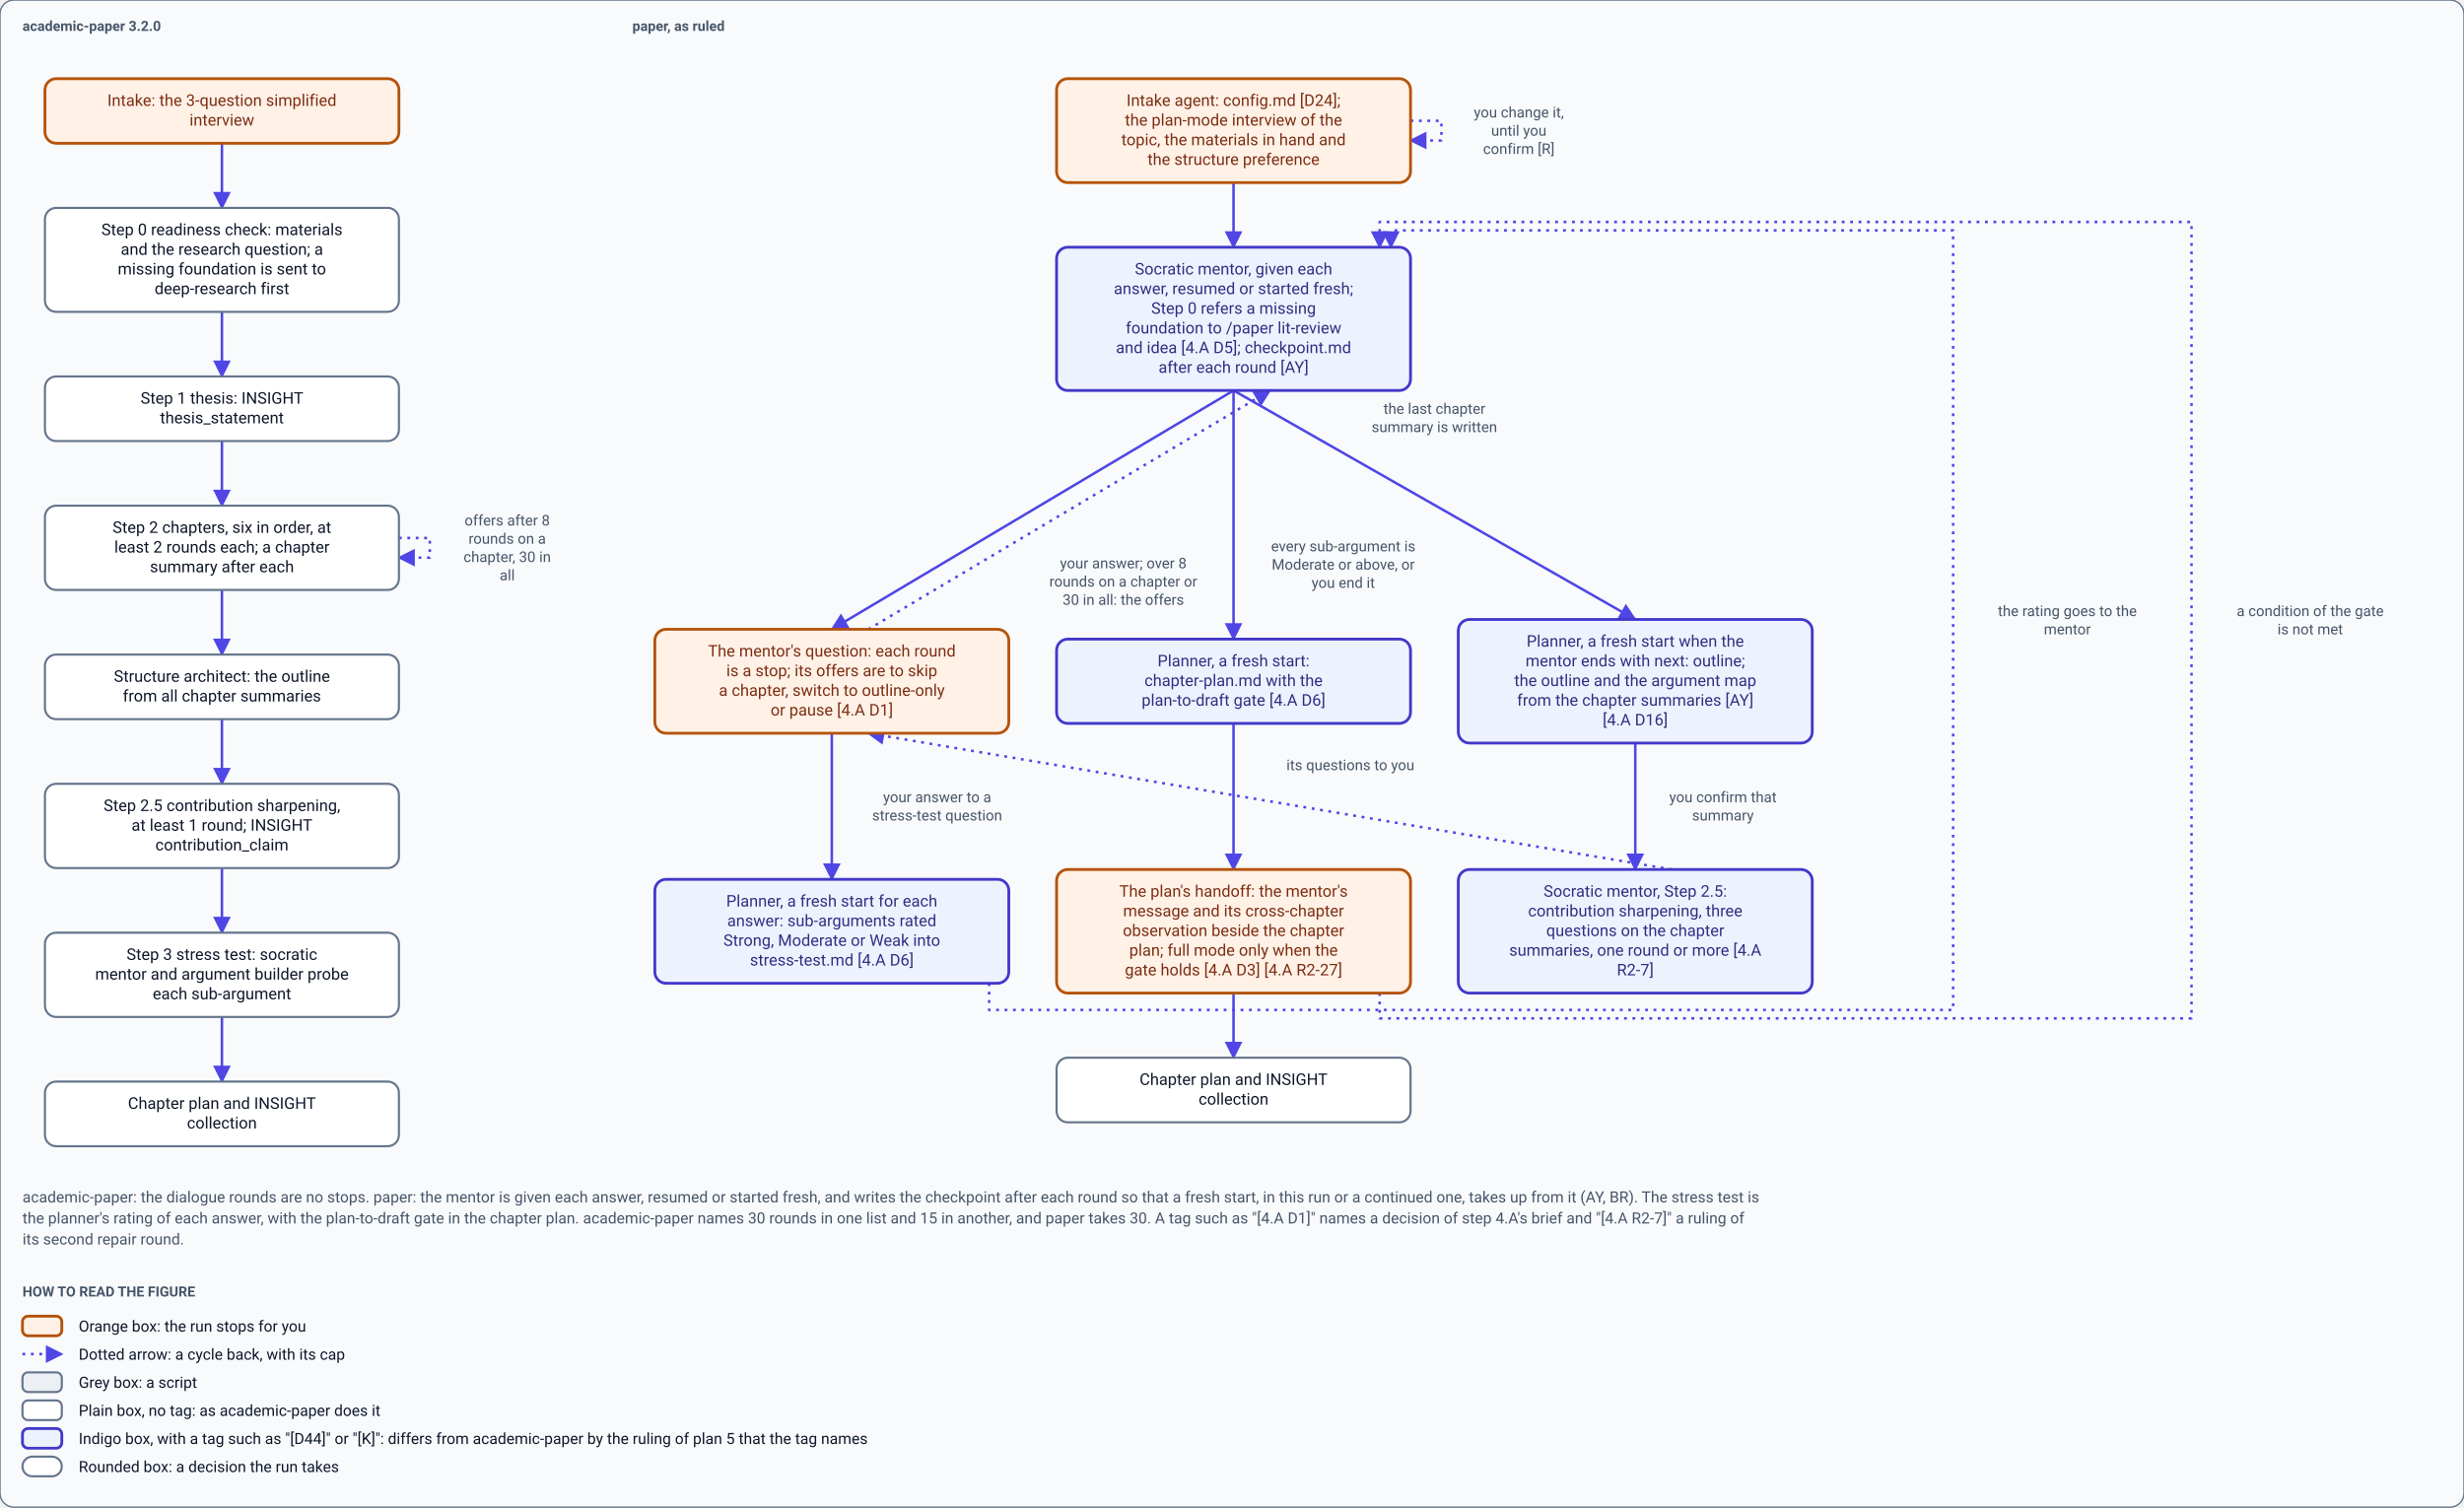
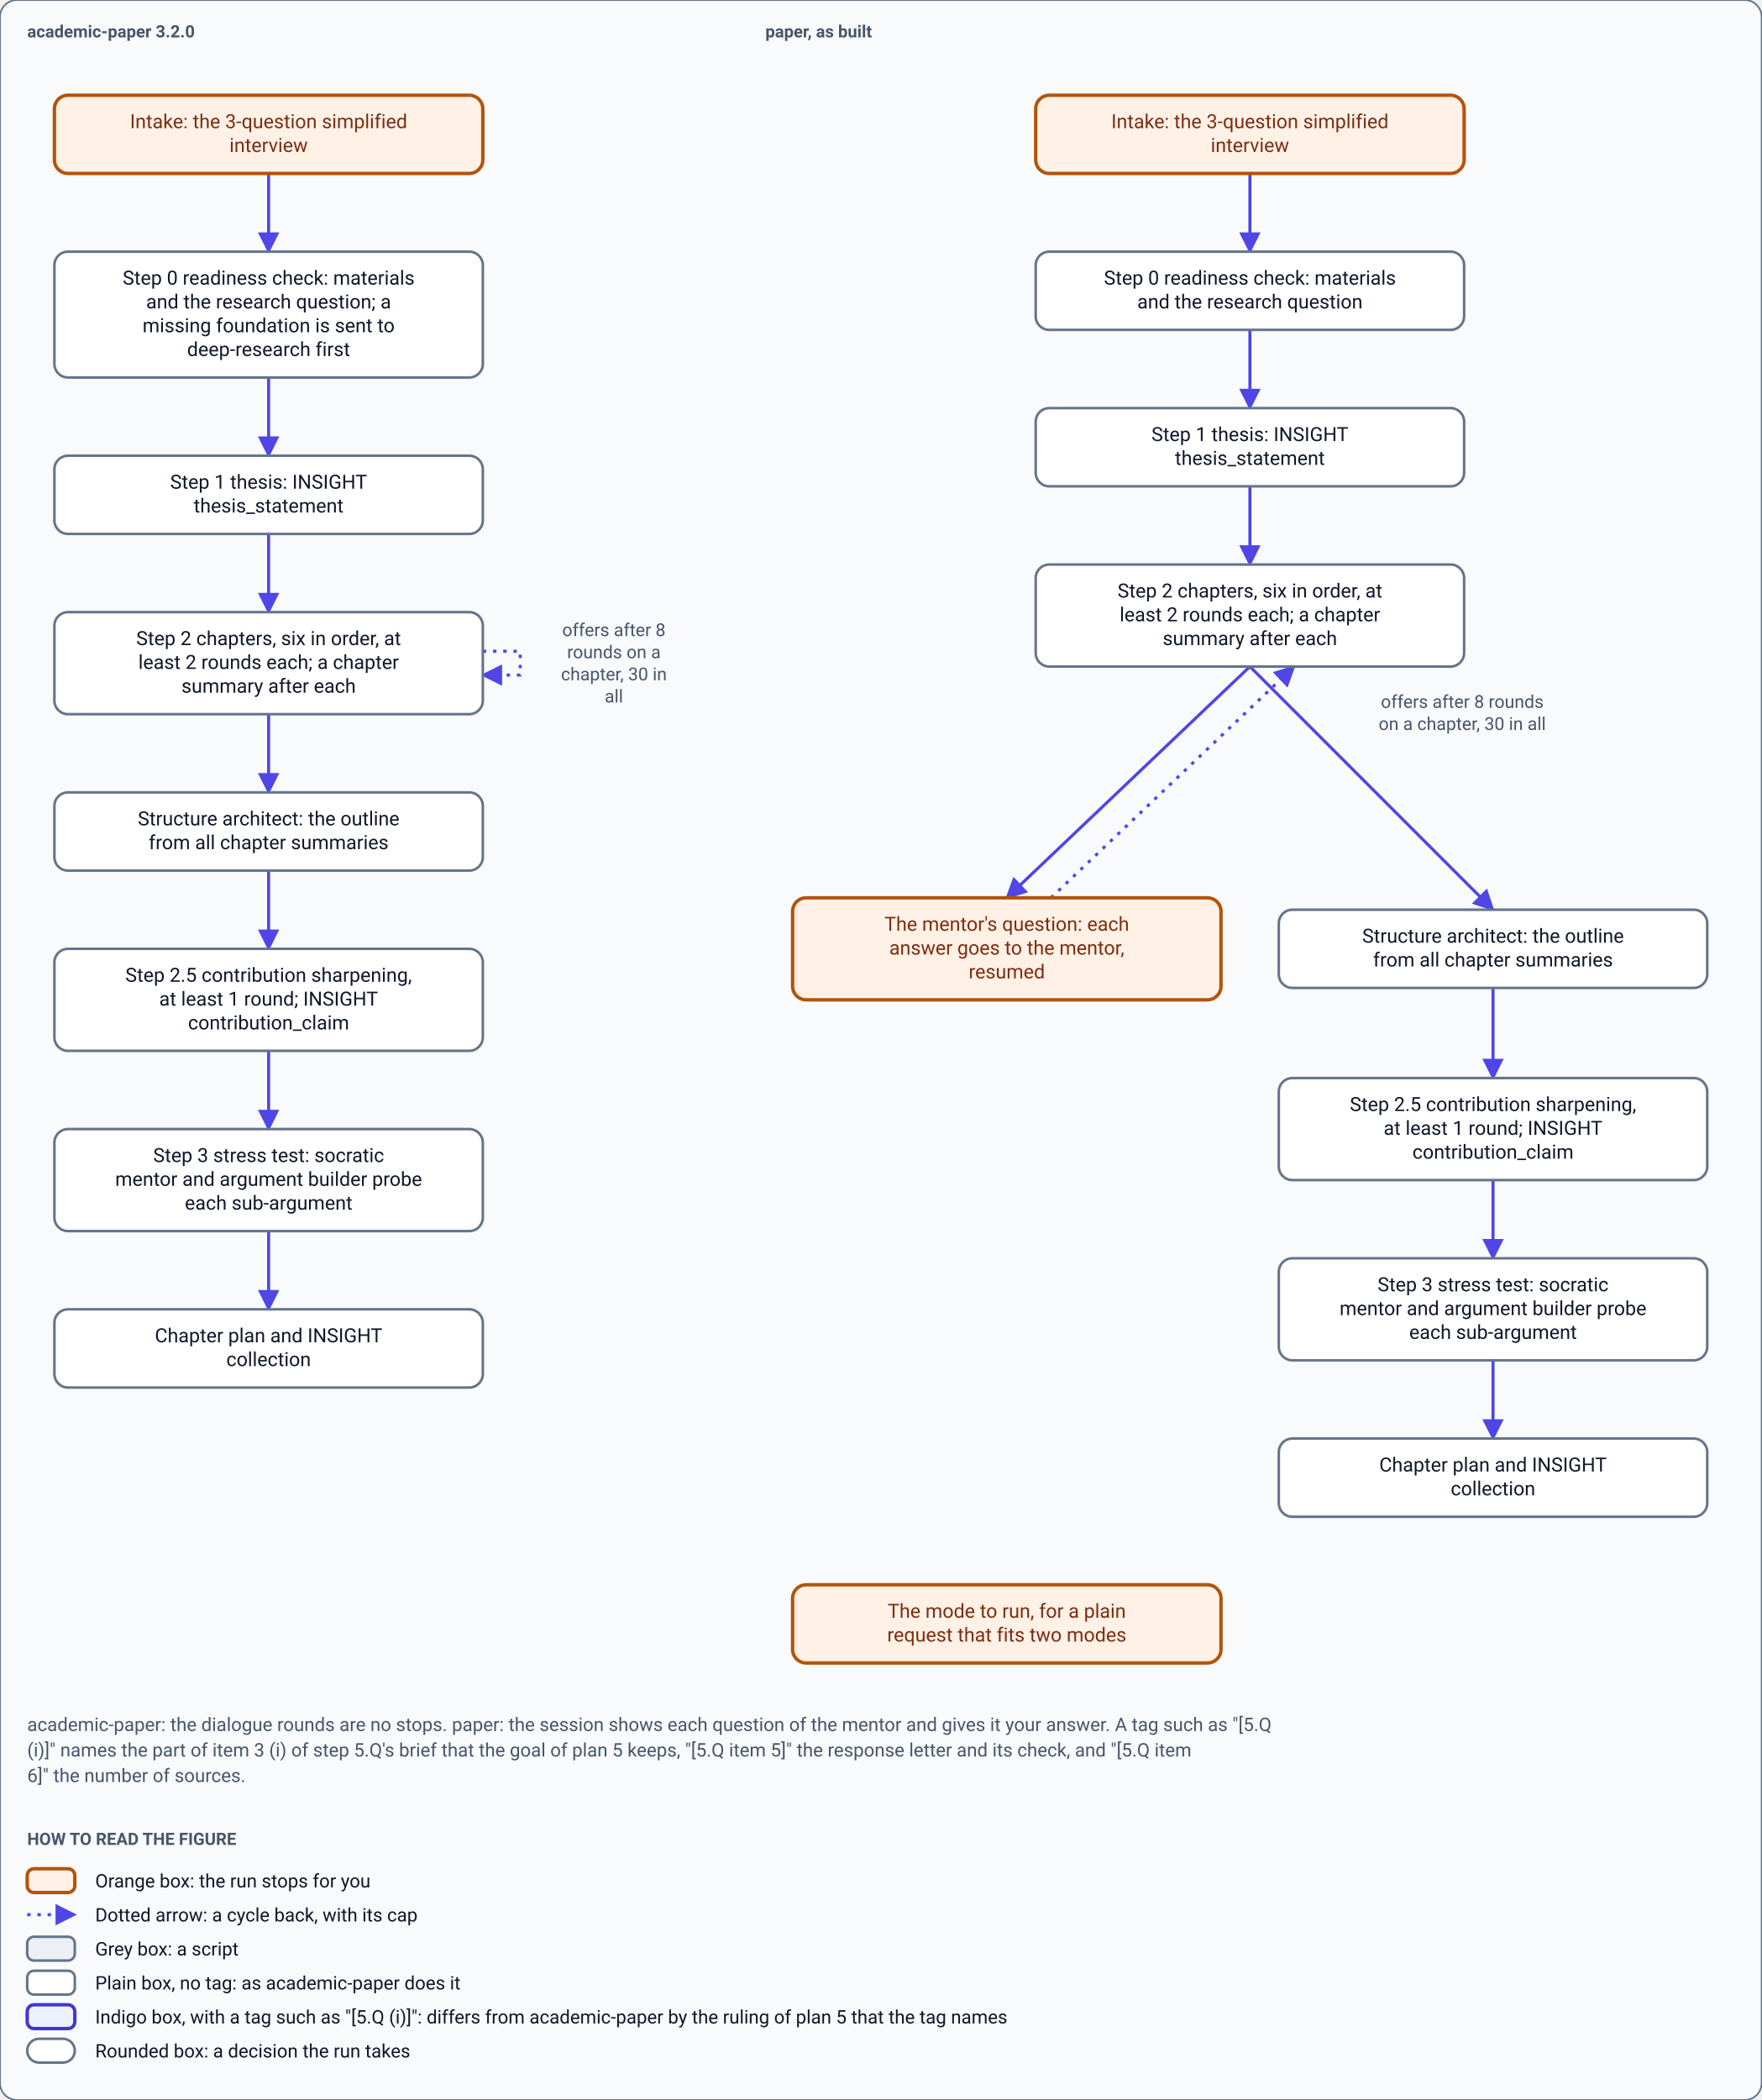
- <svg xmlns="http://www.w3.org/2000/svg" viewBox="0 0 1754.2 1073" width="1754.2" height="1073" role="img" aria-label="The plan mode, detailed view. Boxes: academic-paper 3.2.0: Intake: the 3-question simplified interview (stop); Step 0 readiness check: materials and the research question; a missing foundation is sent to deep-research first (agent); Step 1 thesis: INSIGHT thesis_statement (agent); Step 2 chapters, six in order, at least 2 rounds each; a chapter summary after each (agent); Structure architect: the outline from all chapter summaries (agent); Step 2.5 contribution sharpening, at least 1 round; INSIGHT contribution_claim (agent); Step 3 stress test: socratic mentor and argument builder probe each sub-argument (agent); Chapter plan and INSIGHT collection (agent) | paper, as ruled: Intake agent: config.md [D24]; the plan-mode interview of the topic, the materials in hand and the structure preference (stop); Socratic mentor, given each answer, resumed or started fresh; Step 0 refers a missing foundation to /paper lit-review and idea [4.A D5]; checkpoint.md after each round [AY] (ruled); The mentor's question: each round is a stop; its offers are to skip a chapter, switch to outline-only or pause [4.A D1] (stop); Planner, a fresh start when the mentor ends with next: outline; the outline and the argument map from the chapter summaries [AY] [4.A D16] (ruled); Socratic mentor, Step 2.5: contribution sharpening, three questions on the chapter summaries, one round or more [4.A R2-7] (ruled); Planner, a fresh start for each answer: sub-arguments rated Strong, Moderate or Weak into stress-test.md [4.A D6] (ruled); Planner, a fresh start: chapter-plan.md with the plan-to-draft gate [4.A D6] (ruled); The plan's handoff: the mentor's message and its cross-chapter observation beside the chapter plan; full mode only when the gate holds [4.A D3] [4.A R2-27] (stop); Chapter plan and INSIGHT collection (agent).">
+ <svg xmlns="http://www.w3.org/2000/svg" viewBox="0 0 1036.2 1235" width="1036.2" height="1235" role="img" aria-label="The plan mode, detailed view. Boxes: academic-paper 3.2.0: Intake: the 3-question simplified interview (stop); Step 0 readiness check: materials and the research question; a missing foundation is sent to deep-research first (agent); Step 1 thesis: INSIGHT thesis_statement (agent); Step 2 chapters, six in order, at least 2 rounds each; a chapter summary after each (agent); Structure architect: the outline from all chapter summaries (agent); Step 2.5 contribution sharpening, at least 1 round; INSIGHT contribution_claim (agent); Step 3 stress test: socratic mentor and argument builder probe each sub-argument (agent); Chapter plan and INSIGHT collection (agent) | paper, as built: Intake: the 3-question simplified interview (stop); Step 0 readiness check: materials and the research question (agent); Step 1 thesis: INSIGHT thesis_statement (agent); Step 2 chapters, six in order, at least 2 rounds each; a chapter summary after each (agent); The mentor's question: each answer goes to the mentor, resumed (stop); Structure architect: the outline from all chapter summaries (agent); Step 2.5 contribution sharpening, at least 1 round; INSIGHT contribution_claim (agent); Step 3 stress test: socratic mentor and argument builder probe each sub-argument (agent); Chapter plan and INSIGHT collection (agent); The mode to run, for a plain request that fits two modes (stop).">
  <defs>
    <marker id="arrow" viewBox="0 0 10 10" refX="9" refY="5" markerWidth="7" markerHeight="7" orient="auto">
      <path d="M0,0 L10,5 L0,10 z" fill="#4f46e5" />
    </marker>
  </defs>
-   <rect x="0" y="0" width="1754.2" height="1073" rx="10" fill="#f8fafc" stroke="#64748b" />
+   <rect x="0" y="0" width="1036.2" height="1235" rx="10" fill="#f8fafc" stroke="#64748b" />
  <text x="16" y="22" font-family="ui-sans-serif, -apple-system, 'Segoe UI', Roboto, Helvetica, Arial, sans-serif" font-size="10" fill="#475569" font-weight="700" text-anchor="start">academic-paper 3.2.0</text>
  <path d="M158,102 L158,148" fill="none" stroke="#4f46e5" stroke-width="1.8" marker-end="url(#arrow)" stroke-linejoin="round" />
  <path d="M158,222 L158,268" fill="none" stroke="#4f46e5" stroke-width="1.8" marker-end="url(#arrow)" stroke-linejoin="round" />
  <path d="M158,314 L158,360" fill="none" stroke="#4f46e5" stroke-width="1.8" marker-end="url(#arrow)" stroke-linejoin="round" />
  <path d="M158,420 L158,466" fill="none" stroke="#4f46e5" stroke-width="1.8" marker-end="url(#arrow)" stroke-linejoin="round" />
  <path d="M158,512 L158,558" fill="none" stroke="#4f46e5" stroke-width="1.8" marker-end="url(#arrow)" stroke-linejoin="round" />
  <path d="M158,618 L158,664" fill="none" stroke="#4f46e5" stroke-width="1.8" marker-end="url(#arrow)" stroke-linejoin="round" />
  <path d="M158,724 L158,770" fill="none" stroke="#4f46e5" stroke-width="1.8" marker-end="url(#arrow)" stroke-linejoin="round" />
  <path d="M284,383 L306,383 L306,397 L284,397" fill="none" stroke="#4f46e5" stroke-width="1.8" stroke-dasharray="2 4" marker-end="url(#arrow)" stroke-linejoin="round" />
  <rect x="32" y="56" width="252" height="46" rx="8" fill="#fff1e6" stroke="#b45309" stroke-width="2" />
  <text x="158" y="75.4" font-family="ui-sans-serif, -apple-system, 'Segoe UI', Roboto, Helvetica, Arial, sans-serif" font-size="11.5" fill="#7c2d12" font-weight="400" text-anchor="middle">Intake: the 3-question simplified</text>
  <text x="158" y="89.4" font-family="ui-sans-serif, -apple-system, 'Segoe UI', Roboto, Helvetica, Arial, sans-serif" font-size="11.5" fill="#7c2d12" font-weight="400" text-anchor="middle">interview</text>
  <rect x="32" y="148" width="252" height="74" rx="8" fill="#ffffff" stroke="#64748b" stroke-width="1.5" />
  <text x="158" y="167.4" font-family="ui-sans-serif, -apple-system, 'Segoe UI', Roboto, Helvetica, Arial, sans-serif" font-size="11.5" fill="#0f172a" font-weight="400" text-anchor="middle">Step 0 readiness check: materials</text>
  <text x="158" y="181.4" font-family="ui-sans-serif, -apple-system, 'Segoe UI', Roboto, Helvetica, Arial, sans-serif" font-size="11.5" fill="#0f172a" font-weight="400" text-anchor="middle">and the research question; a</text>
  <text x="158" y="195.4" font-family="ui-sans-serif, -apple-system, 'Segoe UI', Roboto, Helvetica, Arial, sans-serif" font-size="11.5" fill="#0f172a" font-weight="400" text-anchor="middle">missing foundation is sent to</text>
  <text x="158" y="209.4" font-family="ui-sans-serif, -apple-system, 'Segoe UI', Roboto, Helvetica, Arial, sans-serif" font-size="11.5" fill="#0f172a" font-weight="400" text-anchor="middle">deep-research first</text>
  <rect x="32" y="268" width="252" height="46" rx="8" fill="#ffffff" stroke="#64748b" stroke-width="1.5" />
  <text x="158" y="287.4" font-family="ui-sans-serif, -apple-system, 'Segoe UI', Roboto, Helvetica, Arial, sans-serif" font-size="11.5" fill="#0f172a" font-weight="400" text-anchor="middle">Step 1 thesis: INSIGHT</text>
  <text x="158" y="301.4" font-family="ui-sans-serif, -apple-system, 'Segoe UI', Roboto, Helvetica, Arial, sans-serif" font-size="11.5" fill="#0f172a" font-weight="400" text-anchor="middle">thesis_statement</text>
  <rect x="32" y="360" width="252" height="60" rx="8" fill="#ffffff" stroke="#64748b" stroke-width="1.5" />
  <text x="158" y="379.4" font-family="ui-sans-serif, -apple-system, 'Segoe UI', Roboto, Helvetica, Arial, sans-serif" font-size="11.5" fill="#0f172a" font-weight="400" text-anchor="middle">Step 2 chapters, six in order, at</text>
  <text x="158" y="393.4" font-family="ui-sans-serif, -apple-system, 'Segoe UI', Roboto, Helvetica, Arial, sans-serif" font-size="11.5" fill="#0f172a" font-weight="400" text-anchor="middle">least 2 rounds each; a chapter</text>
  <text x="158" y="407.4" font-family="ui-sans-serif, -apple-system, 'Segoe UI', Roboto, Helvetica, Arial, sans-serif" font-size="11.5" fill="#0f172a" font-weight="400" text-anchor="middle">summary after each</text>
  <rect x="32" y="466" width="252" height="46" rx="8" fill="#ffffff" stroke="#64748b" stroke-width="1.5" />
  <text x="158" y="485.4" font-family="ui-sans-serif, -apple-system, 'Segoe UI', Roboto, Helvetica, Arial, sans-serif" font-size="11.5" fill="#0f172a" font-weight="400" text-anchor="middle">Structure architect: the outline</text>
  <text x="158" y="499.4" font-family="ui-sans-serif, -apple-system, 'Segoe UI', Roboto, Helvetica, Arial, sans-serif" font-size="11.5" fill="#0f172a" font-weight="400" text-anchor="middle">from all chapter summaries</text>
  <rect x="32" y="558" width="252" height="60" rx="8" fill="#ffffff" stroke="#64748b" stroke-width="1.5" />
  <text x="158" y="577.4" font-family="ui-sans-serif, -apple-system, 'Segoe UI', Roboto, Helvetica, Arial, sans-serif" font-size="11.5" fill="#0f172a" font-weight="400" text-anchor="middle">Step 2.5 contribution sharpening,</text>
  <text x="158" y="591.4" font-family="ui-sans-serif, -apple-system, 'Segoe UI', Roboto, Helvetica, Arial, sans-serif" font-size="11.5" fill="#0f172a" font-weight="400" text-anchor="middle">at least 1 round; INSIGHT</text>
  <text x="158" y="605.4" font-family="ui-sans-serif, -apple-system, 'Segoe UI', Roboto, Helvetica, Arial, sans-serif" font-size="11.5" fill="#0f172a" font-weight="400" text-anchor="middle">contribution_claim</text>
  <rect x="32" y="664" width="252" height="60" rx="8" fill="#ffffff" stroke="#64748b" stroke-width="1.5" />
  <text x="158" y="683.4" font-family="ui-sans-serif, -apple-system, 'Segoe UI', Roboto, Helvetica, Arial, sans-serif" font-size="11.5" fill="#0f172a" font-weight="400" text-anchor="middle">Step 3 stress test: socratic</text>
  <text x="158" y="697.4" font-family="ui-sans-serif, -apple-system, 'Segoe UI', Roboto, Helvetica, Arial, sans-serif" font-size="11.5" fill="#0f172a" font-weight="400" text-anchor="middle">mentor and argument builder probe</text>
  <text x="158" y="711.4" font-family="ui-sans-serif, -apple-system, 'Segoe UI', Roboto, Helvetica, Arial, sans-serif" font-size="11.5" fill="#0f172a" font-weight="400" text-anchor="middle">each sub-argument</text>
  <rect x="32" y="770" width="252" height="46" rx="8" fill="#ffffff" stroke="#64748b" stroke-width="1.5" />
  <text x="158" y="789.4" font-family="ui-sans-serif, -apple-system, 'Segoe UI', Roboto, Helvetica, Arial, sans-serif" font-size="11.5" fill="#0f172a" font-weight="400" text-anchor="middle">Chapter plan and INSIGHT</text>
  <text x="158" y="803.4" font-family="ui-sans-serif, -apple-system, 'Segoe UI', Roboto, Helvetica, Arial, sans-serif" font-size="11.5" fill="#0f172a" font-weight="400" text-anchor="middle">collection</text>
  <text x="361.1" y="374.1" font-family="ui-sans-serif, -apple-system, 'Segoe UI', Roboto, Helvetica, Arial, sans-serif" font-size="10.5" fill="#475569" font-weight="400" text-anchor="middle" stroke="#f8fafc" stroke-width="4" stroke-linejoin="round" paint-order="stroke">offers after 8</text>
  <text x="361.1" y="387.1" font-family="ui-sans-serif, -apple-system, 'Segoe UI', Roboto, Helvetica, Arial, sans-serif" font-size="10.5" fill="#475569" font-weight="400" text-anchor="middle" stroke="#f8fafc" stroke-width="4" stroke-linejoin="round" paint-order="stroke">rounds on a</text>
  <text x="361.1" y="400.1" font-family="ui-sans-serif, -apple-system, 'Segoe UI', Roboto, Helvetica, Arial, sans-serif" font-size="10.5" fill="#475569" font-weight="400" text-anchor="middle" stroke="#f8fafc" stroke-width="4" stroke-linejoin="round" paint-order="stroke">chapter, 30 in</text>
  <text x="361.1" y="413.1" font-family="ui-sans-serif, -apple-system, 'Segoe UI', Roboto, Helvetica, Arial, sans-serif" font-size="10.5" fill="#475569" font-weight="400" text-anchor="middle" stroke="#f8fafc" stroke-width="4" stroke-linejoin="round" paint-order="stroke">all</text>
-   <text x="450.2" y="22" font-family="ui-sans-serif, -apple-system, 'Segoe UI', Roboto, Helvetica, Arial, sans-serif" font-size="10" fill="#475569" font-weight="700" text-anchor="start">paper, as ruled</text>
-   <path d="M878.2,130 L878.2,176" fill="none" stroke="#4f46e5" stroke-width="1.8" marker-end="url(#arrow)" stroke-linejoin="round" />
-   <path d="M878.2,278 L592.2,448" fill="none" stroke="#4f46e5" stroke-width="1.8" marker-end="url(#arrow)" stroke-linejoin="round" />
-   <path d="M878.2,278 L1164.2,441" fill="none" stroke="#4f46e5" stroke-width="1.8" marker-end="url(#arrow)" stroke-linejoin="round" />
-   <path d="M1164.2,529 L1164.2,619" fill="none" stroke="#4f46e5" stroke-width="1.8" marker-end="url(#arrow)" stroke-linejoin="round" />
-   <path d="M592.2,522 L592.2,626" fill="none" stroke="#4f46e5" stroke-width="1.8" marker-end="url(#arrow)" stroke-linejoin="round" />
-   <path d="M878.2,278 L878.2,455" fill="none" stroke="#4f46e5" stroke-width="1.8" marker-end="url(#arrow)" stroke-linejoin="round" />
-   <path d="M878.2,515 L878.2,619" fill="none" stroke="#4f46e5" stroke-width="1.8" marker-end="url(#arrow)" stroke-linejoin="round" />
-   <path d="M878.2,707 L878.2,753" fill="none" stroke="#4f46e5" stroke-width="1.8" marker-end="url(#arrow)" stroke-linejoin="round" />
-   <path d="M618.2,448 L904.2,278" fill="none" stroke="#4f46e5" stroke-width="1.8" stroke-dasharray="2 4" marker-end="url(#arrow)" stroke-linejoin="round" />
-   <path d="M1190.2,619 L618.2,522" fill="none" stroke="#4f46e5" stroke-width="1.8" stroke-dasharray="2 4" marker-end="url(#arrow)" stroke-linejoin="round" />
-   <path d="M704.2,700 L704.2,719 L1390.5,719 L1390.5,164 L990.2,164 L990.2,176" fill="none" stroke="#4f46e5" stroke-width="1.8" stroke-dasharray="2 4" marker-end="url(#arrow)" stroke-linejoin="round" />
-   <path d="M982.2,707 L982.2,725 L1560.2,725 L1560.2,158 L982.2,158 L982.2,176" fill="none" stroke="#4f46e5" stroke-width="1.8" stroke-dasharray="2 4" marker-end="url(#arrow)" stroke-linejoin="round" />
-   <path d="M1004.2,86 L1026.2,86 L1026.2,100 L1004.2,100" fill="none" stroke="#4f46e5" stroke-width="1.8" stroke-dasharray="2 4" marker-end="url(#arrow)" stroke-linejoin="round" />
-   <rect x="752.2" y="56" width="252" height="74" rx="8" fill="#fff1e6" stroke="#b45309" stroke-width="2" />
-   <text x="878.2" y="75.4" font-family="ui-sans-serif, -apple-system, 'Segoe UI', Roboto, Helvetica, Arial, sans-serif" font-size="11.5" fill="#7c2d12" font-weight="400" text-anchor="middle">Intake agent: config.md [D24];</text>
-   <text x="878.2" y="89.4" font-family="ui-sans-serif, -apple-system, 'Segoe UI', Roboto, Helvetica, Arial, sans-serif" font-size="11.5" fill="#7c2d12" font-weight="400" text-anchor="middle">the plan-mode interview of the</text>
-   <text x="878.2" y="103.4" font-family="ui-sans-serif, -apple-system, 'Segoe UI', Roboto, Helvetica, Arial, sans-serif" font-size="11.5" fill="#7c2d12" font-weight="400" text-anchor="middle">topic, the materials in hand and</text>
-   <text x="878.2" y="117.4" font-family="ui-sans-serif, -apple-system, 'Segoe UI', Roboto, Helvetica, Arial, sans-serif" font-size="11.5" fill="#7c2d12" font-weight="400" text-anchor="middle">the structure preference</text>
-   <rect x="752.2" y="176" width="252" height="102" rx="8" fill="#eef2ff" stroke="#4338ca" stroke-width="2" />
-   <text x="878.2" y="195.4" font-family="ui-sans-serif, -apple-system, 'Segoe UI', Roboto, Helvetica, Arial, sans-serif" font-size="11.5" fill="#312e81" font-weight="400" text-anchor="middle">Socratic mentor, given each</text>
-   <text x="878.2" y="209.4" font-family="ui-sans-serif, -apple-system, 'Segoe UI', Roboto, Helvetica, Arial, sans-serif" font-size="11.5" fill="#312e81" font-weight="400" text-anchor="middle">answer, resumed or started fresh;</text>
-   <text x="878.2" y="223.4" font-family="ui-sans-serif, -apple-system, 'Segoe UI', Roboto, Helvetica, Arial, sans-serif" font-size="11.5" fill="#312e81" font-weight="400" text-anchor="middle">Step 0 refers a missing</text>
-   <text x="878.2" y="237.4" font-family="ui-sans-serif, -apple-system, 'Segoe UI', Roboto, Helvetica, Arial, sans-serif" font-size="11.5" fill="#312e81" font-weight="400" text-anchor="middle">foundation to /paper lit-review</text>
-   <text x="878.2" y="251.4" font-family="ui-sans-serif, -apple-system, 'Segoe UI', Roboto, Helvetica, Arial, sans-serif" font-size="11.5" fill="#312e81" font-weight="400" text-anchor="middle">and idea [4.A D5]; checkpoint.md</text>
-   <text x="878.2" y="265.4" font-family="ui-sans-serif, -apple-system, 'Segoe UI', Roboto, Helvetica, Arial, sans-serif" font-size="11.5" fill="#312e81" font-weight="400" text-anchor="middle">after each round [AY]</text>
-   <rect x="466.2" y="448" width="252" height="74" rx="8" fill="#fff1e6" stroke="#b45309" stroke-width="2" />
-   <text x="592.2" y="467.4" font-family="ui-sans-serif, -apple-system, 'Segoe UI', Roboto, Helvetica, Arial, sans-serif" font-size="11.5" fill="#7c2d12" font-weight="400" text-anchor="middle">The mentor's question: each round</text>
-   <text x="592.2" y="481.4" font-family="ui-sans-serif, -apple-system, 'Segoe UI', Roboto, Helvetica, Arial, sans-serif" font-size="11.5" fill="#7c2d12" font-weight="400" text-anchor="middle">is a stop; its offers are to skip</text>
-   <text x="592.2" y="495.4" font-family="ui-sans-serif, -apple-system, 'Segoe UI', Roboto, Helvetica, Arial, sans-serif" font-size="11.5" fill="#7c2d12" font-weight="400" text-anchor="middle">a chapter, switch to outline-only</text>
-   <text x="592.2" y="509.4" font-family="ui-sans-serif, -apple-system, 'Segoe UI', Roboto, Helvetica, Arial, sans-serif" font-size="11.5" fill="#7c2d12" font-weight="400" text-anchor="middle">or pause [4.A D1]</text>
-   <rect x="1038.2" y="441" width="252" height="88" rx="8" fill="#eef2ff" stroke="#4338ca" stroke-width="2" />
-   <text x="1164.2" y="460.4" font-family="ui-sans-serif, -apple-system, 'Segoe UI', Roboto, Helvetica, Arial, sans-serif" font-size="11.5" fill="#312e81" font-weight="400" text-anchor="middle">Planner, a fresh start when the</text>
-   <text x="1164.2" y="474.4" font-family="ui-sans-serif, -apple-system, 'Segoe UI', Roboto, Helvetica, Arial, sans-serif" font-size="11.5" fill="#312e81" font-weight="400" text-anchor="middle">mentor ends with next: outline;</text>
-   <text x="1164.2" y="488.4" font-family="ui-sans-serif, -apple-system, 'Segoe UI', Roboto, Helvetica, Arial, sans-serif" font-size="11.5" fill="#312e81" font-weight="400" text-anchor="middle">the outline and the argument map</text>
-   <text x="1164.2" y="502.4" font-family="ui-sans-serif, -apple-system, 'Segoe UI', Roboto, Helvetica, Arial, sans-serif" font-size="11.5" fill="#312e81" font-weight="400" text-anchor="middle">from the chapter summaries [AY]</text>
-   <text x="1164.2" y="516.4" font-family="ui-sans-serif, -apple-system, 'Segoe UI', Roboto, Helvetica, Arial, sans-serif" font-size="11.5" fill="#312e81" font-weight="400" text-anchor="middle">[4.A D16]</text>
-   <rect x="1038.2" y="619" width="252" height="88" rx="8" fill="#eef2ff" stroke="#4338ca" stroke-width="2" />
-   <text x="1164.2" y="638.4" font-family="ui-sans-serif, -apple-system, 'Segoe UI', Roboto, Helvetica, Arial, sans-serif" font-size="11.5" fill="#312e81" font-weight="400" text-anchor="middle">Socratic mentor, Step 2.5:</text>
-   <text x="1164.2" y="652.4" font-family="ui-sans-serif, -apple-system, 'Segoe UI', Roboto, Helvetica, Arial, sans-serif" font-size="11.5" fill="#312e81" font-weight="400" text-anchor="middle">contribution sharpening, three</text>
-   <text x="1164.2" y="666.4" font-family="ui-sans-serif, -apple-system, 'Segoe UI', Roboto, Helvetica, Arial, sans-serif" font-size="11.5" fill="#312e81" font-weight="400" text-anchor="middle">questions on the chapter</text>
-   <text x="1164.2" y="680.4" font-family="ui-sans-serif, -apple-system, 'Segoe UI', Roboto, Helvetica, Arial, sans-serif" font-size="11.5" fill="#312e81" font-weight="400" text-anchor="middle">summaries, one round or more [4.A</text>
-   <text x="1164.2" y="694.4" font-family="ui-sans-serif, -apple-system, 'Segoe UI', Roboto, Helvetica, Arial, sans-serif" font-size="11.5" fill="#312e81" font-weight="400" text-anchor="middle">R2-7]</text>
-   <rect x="466.2" y="626" width="252" height="74" rx="8" fill="#eef2ff" stroke="#4338ca" stroke-width="2" />
-   <text x="592.2" y="645.4" font-family="ui-sans-serif, -apple-system, 'Segoe UI', Roboto, Helvetica, Arial, sans-serif" font-size="11.5" fill="#312e81" font-weight="400" text-anchor="middle">Planner, a fresh start for each</text>
-   <text x="592.2" y="659.4" font-family="ui-sans-serif, -apple-system, 'Segoe UI', Roboto, Helvetica, Arial, sans-serif" font-size="11.5" fill="#312e81" font-weight="400" text-anchor="middle">answer: sub-arguments rated</text>
-   <text x="592.2" y="673.4" font-family="ui-sans-serif, -apple-system, 'Segoe UI', Roboto, Helvetica, Arial, sans-serif" font-size="11.5" fill="#312e81" font-weight="400" text-anchor="middle">Strong, Moderate or Weak into</text>
-   <text x="592.2" y="687.4" font-family="ui-sans-serif, -apple-system, 'Segoe UI', Roboto, Helvetica, Arial, sans-serif" font-size="11.5" fill="#312e81" font-weight="400" text-anchor="middle">stress-test.md [4.A D6]</text>
-   <rect x="752.2" y="455" width="252" height="60" rx="8" fill="#eef2ff" stroke="#4338ca" stroke-width="2" />
-   <text x="878.2" y="474.4" font-family="ui-sans-serif, -apple-system, 'Segoe UI', Roboto, Helvetica, Arial, sans-serif" font-size="11.5" fill="#312e81" font-weight="400" text-anchor="middle">Planner, a fresh start:</text>
-   <text x="878.2" y="488.4" font-family="ui-sans-serif, -apple-system, 'Segoe UI', Roboto, Helvetica, Arial, sans-serif" font-size="11.5" fill="#312e81" font-weight="400" text-anchor="middle">chapter-plan.md with the</text>
-   <text x="878.2" y="502.4" font-family="ui-sans-serif, -apple-system, 'Segoe UI', Roboto, Helvetica, Arial, sans-serif" font-size="11.5" fill="#312e81" font-weight="400" text-anchor="middle">plan-to-draft gate [4.A D6]</text>
-   <rect x="752.2" y="619" width="252" height="88" rx="8" fill="#fff1e6" stroke="#b45309" stroke-width="2" />
-   <text x="878.2" y="638.4" font-family="ui-sans-serif, -apple-system, 'Segoe UI', Roboto, Helvetica, Arial, sans-serif" font-size="11.5" fill="#7c2d12" font-weight="400" text-anchor="middle">The plan's handoff: the mentor's</text>
-   <text x="878.2" y="652.4" font-family="ui-sans-serif, -apple-system, 'Segoe UI', Roboto, Helvetica, Arial, sans-serif" font-size="11.5" fill="#7c2d12" font-weight="400" text-anchor="middle">message and its cross-chapter</text>
-   <text x="878.2" y="666.4" font-family="ui-sans-serif, -apple-system, 'Segoe UI', Roboto, Helvetica, Arial, sans-serif" font-size="11.5" fill="#7c2d12" font-weight="400" text-anchor="middle">observation beside the chapter</text>
-   <text x="878.2" y="680.4" font-family="ui-sans-serif, -apple-system, 'Segoe UI', Roboto, Helvetica, Arial, sans-serif" font-size="11.5" fill="#7c2d12" font-weight="400" text-anchor="middle">plan; full mode only when the</text>
-   <text x="878.2" y="694.4" font-family="ui-sans-serif, -apple-system, 'Segoe UI', Roboto, Helvetica, Arial, sans-serif" font-size="11.5" fill="#7c2d12" font-weight="400" text-anchor="middle">gate holds [4.A D3] [4.A R2-27]</text>
-   <rect x="752.2" y="753" width="252" height="46" rx="8" fill="#ffffff" stroke="#64748b" stroke-width="1.5" />
-   <text x="878.2" y="772.4" font-family="ui-sans-serif, -apple-system, 'Segoe UI', Roboto, Helvetica, Arial, sans-serif" font-size="11.5" fill="#0f172a" font-weight="400" text-anchor="middle">Chapter plan and INSIGHT</text>
-   <text x="878.2" y="786.4" font-family="ui-sans-serif, -apple-system, 'Segoe UI', Roboto, Helvetica, Arial, sans-serif" font-size="11.5" fill="#0f172a" font-weight="400" text-anchor="middle">collection</text>
-   <text x="1021.2" y="294.6" font-family="ui-sans-serif, -apple-system, 'Segoe UI', Roboto, Helvetica, Arial, sans-serif" font-size="10.5" fill="#475569" font-weight="400" text-anchor="middle" stroke="#f8fafc" stroke-width="4" stroke-linejoin="round" paint-order="stroke">the last chapter</text>
-   <text x="1021.2" y="307.6" font-family="ui-sans-serif, -apple-system, 'Segoe UI', Roboto, Helvetica, Arial, sans-serif" font-size="10.5" fill="#475569" font-weight="400" text-anchor="middle" stroke="#f8fafc" stroke-width="4" stroke-linejoin="round" paint-order="stroke">summary is written</text>
-   <text x="1226.6" y="571.1" font-family="ui-sans-serif, -apple-system, 'Segoe UI', Roboto, Helvetica, Arial, sans-serif" font-size="10.5" fill="#475569" font-weight="400" text-anchor="middle" stroke="#f8fafc" stroke-width="4" stroke-linejoin="round" paint-order="stroke">you confirm that</text>
-   <text x="1226.6" y="584.1" font-family="ui-sans-serif, -apple-system, 'Segoe UI', Roboto, Helvetica, Arial, sans-serif" font-size="10.5" fill="#475569" font-weight="400" text-anchor="middle" stroke="#f8fafc" stroke-width="4" stroke-linejoin="round" paint-order="stroke">summary</text>
-   <text x="667.2" y="571.1" font-family="ui-sans-serif, -apple-system, 'Segoe UI', Roboto, Helvetica, Arial, sans-serif" font-size="10.5" fill="#475569" font-weight="400" text-anchor="middle" stroke="#f8fafc" stroke-width="4" stroke-linejoin="round" paint-order="stroke">your answer to a</text>
-   <text x="667.2" y="584.1" font-family="ui-sans-serif, -apple-system, 'Segoe UI', Roboto, Helvetica, Arial, sans-serif" font-size="10.5" fill="#475569" font-weight="400" text-anchor="middle" stroke="#f8fafc" stroke-width="4" stroke-linejoin="round" paint-order="stroke">stress-test question</text>
-   <text x="956.3" y="392.5" font-family="ui-sans-serif, -apple-system, 'Segoe UI', Roboto, Helvetica, Arial, sans-serif" font-size="10.5" fill="#475569" font-weight="400" text-anchor="middle" stroke="#f8fafc" stroke-width="4" stroke-linejoin="round" paint-order="stroke">every sub-argument is</text>
-   <text x="956.3" y="405.5" font-family="ui-sans-serif, -apple-system, 'Segoe UI', Roboto, Helvetica, Arial, sans-serif" font-size="10.5" fill="#475569" font-weight="400" text-anchor="middle" stroke="#f8fafc" stroke-width="4" stroke-linejoin="round" paint-order="stroke">Moderate or above, or</text>
-   <text x="956.3" y="418.5" font-family="ui-sans-serif, -apple-system, 'Segoe UI', Roboto, Helvetica, Arial, sans-serif" font-size="10.5" fill="#475569" font-weight="400" text-anchor="middle" stroke="#f8fafc" stroke-width="4" stroke-linejoin="round" paint-order="stroke">you end it</text>
-   <text x="799.7" y="404.6" font-family="ui-sans-serif, -apple-system, 'Segoe UI', Roboto, Helvetica, Arial, sans-serif" font-size="10.5" fill="#475569" font-weight="400" text-anchor="middle" stroke="#f8fafc" stroke-width="4" stroke-linejoin="round" paint-order="stroke">your answer; over 8</text>
-   <text x="799.7" y="417.6" font-family="ui-sans-serif, -apple-system, 'Segoe UI', Roboto, Helvetica, Arial, sans-serif" font-size="10.5" fill="#475569" font-weight="400" text-anchor="middle" stroke="#f8fafc" stroke-width="4" stroke-linejoin="round" paint-order="stroke">rounds on a chapter or</text>
-   <text x="799.7" y="430.6" font-family="ui-sans-serif, -apple-system, 'Segoe UI', Roboto, Helvetica, Arial, sans-serif" font-size="10.5" fill="#475569" font-weight="400" text-anchor="middle" stroke="#f8fafc" stroke-width="4" stroke-linejoin="round" paint-order="stroke">30 in all: the offers</text>
-   <text x="961.4" y="548.3" font-family="ui-sans-serif, -apple-system, 'Segoe UI', Roboto, Helvetica, Arial, sans-serif" font-size="10.5" fill="#475569" font-weight="400" text-anchor="middle" stroke="#f8fafc" stroke-width="4" stroke-linejoin="round" paint-order="stroke">its questions to you</text>
-   <text x="1471.8" y="438.6" font-family="ui-sans-serif, -apple-system, 'Segoe UI', Roboto, Helvetica, Arial, sans-serif" font-size="10.5" fill="#475569" font-weight="400" text-anchor="middle" stroke="#f8fafc" stroke-width="4" stroke-linejoin="round" paint-order="stroke">the rating goes to the</text>
-   <text x="1471.8" y="451.6" font-family="ui-sans-serif, -apple-system, 'Segoe UI', Roboto, Helvetica, Arial, sans-serif" font-size="10.5" fill="#475569" font-weight="400" text-anchor="middle" stroke="#f8fafc" stroke-width="4" stroke-linejoin="round" paint-order="stroke">mentor</text>
-   <text x="1644.7" y="438.6" font-family="ui-sans-serif, -apple-system, 'Segoe UI', Roboto, Helvetica, Arial, sans-serif" font-size="10.5" fill="#475569" font-weight="400" text-anchor="middle" stroke="#f8fafc" stroke-width="4" stroke-linejoin="round" paint-order="stroke">a condition of the gate</text>
-   <text x="1644.7" y="451.6" font-family="ui-sans-serif, -apple-system, 'Segoe UI', Roboto, Helvetica, Arial, sans-serif" font-size="10.5" fill="#475569" font-weight="400" text-anchor="middle" stroke="#f8fafc" stroke-width="4" stroke-linejoin="round" paint-order="stroke">is not met</text>
-   <text x="1081.3" y="83.6" font-family="ui-sans-serif, -apple-system, 'Segoe UI', Roboto, Helvetica, Arial, sans-serif" font-size="10.5" fill="#475569" font-weight="400" text-anchor="middle" stroke="#f8fafc" stroke-width="4" stroke-linejoin="round" paint-order="stroke">you change it,</text>
-   <text x="1081.3" y="96.6" font-family="ui-sans-serif, -apple-system, 'Segoe UI', Roboto, Helvetica, Arial, sans-serif" font-size="10.5" fill="#475569" font-weight="400" text-anchor="middle" stroke="#f8fafc" stroke-width="4" stroke-linejoin="round" paint-order="stroke">until you</text>
-   <text x="1081.3" y="109.6" font-family="ui-sans-serif, -apple-system, 'Segoe UI', Roboto, Helvetica, Arial, sans-serif" font-size="10.5" fill="#475569" font-weight="400" text-anchor="middle" stroke="#f8fafc" stroke-width="4" stroke-linejoin="round" paint-order="stroke">confirm [R]</text>
-   <text x="16" y="856" font-family="ui-sans-serif, -apple-system, 'Segoe UI', Roboto, Helvetica, Arial, sans-serif" font-size="11" fill="#475569" font-weight="400" text-anchor="start">academic-paper: the dialogue rounds are no stops. paper: the mentor is given each answer, resumed or started fresh, and writes the checkpoint after each round so that a fresh start, in this run or a continued one, takes up from it (AY, BR). The stress test is</text>
-   <text x="16" y="871" font-family="ui-sans-serif, -apple-system, 'Segoe UI', Roboto, Helvetica, Arial, sans-serif" font-size="11" fill="#475569" font-weight="400" text-anchor="start">the planner's rating of each answer, with the plan-to-draft gate in the chapter plan. academic-paper names 30 rounds in one list and 15 in another, and paper takes 30. A tag such as "[4.A D1]" names a decision of step 4.A's brief and "[4.A R2-7]" a ruling of</text>
-   <text x="16" y="886" font-family="ui-sans-serif, -apple-system, 'Segoe UI', Roboto, Helvetica, Arial, sans-serif" font-size="11" fill="#475569" font-weight="400" text-anchor="start">its second repair round.</text>
-   <text x="16" y="923" font-family="ui-sans-serif, -apple-system, 'Segoe UI', Roboto, Helvetica, Arial, sans-serif" font-size="10" fill="#475569" font-weight="700" text-anchor="start">HOW TO READ THE FIGURE</text>
-   <rect x="16" y="937" width="28" height="14" rx="4" fill="#fff1e6" stroke="#b45309" stroke-width="2" />
-   <text x="56" y="948" font-family="ui-sans-serif, -apple-system, 'Segoe UI', Roboto, Helvetica, Arial, sans-serif" font-size="11" fill="#0f172a" font-weight="400" text-anchor="start">Orange box: the run stops for you</text>
-   <path d="M16,964 L44,964" fill="none" stroke="#4f46e5" stroke-width="1.8" stroke-dasharray="2 4" marker-end="url(#arrow)" stroke-linejoin="round" />
-   <text x="56" y="968" font-family="ui-sans-serif, -apple-system, 'Segoe UI', Roboto, Helvetica, Arial, sans-serif" font-size="11" fill="#0f172a" font-weight="400" text-anchor="start">Dotted arrow: a cycle back, with its cap</text>
-   <rect x="16" y="977" width="28" height="14" rx="4" fill="#eceff3" stroke="#64748b" stroke-width="1.5" />
-   <text x="56" y="988" font-family="ui-sans-serif, -apple-system, 'Segoe UI', Roboto, Helvetica, Arial, sans-serif" font-size="11" fill="#0f172a" font-weight="400" text-anchor="start">Grey box: a script</text>
-   <rect x="16" y="997" width="28" height="14" rx="4" fill="#ffffff" stroke="#64748b" stroke-width="1.5" />
-   <text x="56" y="1008" font-family="ui-sans-serif, -apple-system, 'Segoe UI', Roboto, Helvetica, Arial, sans-serif" font-size="11" fill="#0f172a" font-weight="400" text-anchor="start">Plain box, no tag: as academic-paper does it</text>
-   <rect x="16" y="1017" width="28" height="14" rx="4" fill="#eef2ff" stroke="#4338ca" stroke-width="2" />
-   <text x="56" y="1028" font-family="ui-sans-serif, -apple-system, 'Segoe UI', Roboto, Helvetica, Arial, sans-serif" font-size="11" fill="#0f172a" font-weight="400" text-anchor="start">Indigo box, with a tag such as "[D44]" or "[K]": differs from academic-paper by the ruling of plan 5 that the tag names</text>
-   <rect x="16" y="1037" width="28" height="14" rx="7" fill="#ffffff" stroke="#64748b" stroke-width="1.5" />
-   <text x="56" y="1048" font-family="ui-sans-serif, -apple-system, 'Segoe UI', Roboto, Helvetica, Arial, sans-serif" font-size="11" fill="#0f172a" font-weight="400" text-anchor="start">Rounded box: a decision the run takes</text>
+   <text x="450.2" y="22" font-family="ui-sans-serif, -apple-system, 'Segoe UI', Roboto, Helvetica, Arial, sans-serif" font-size="10" fill="#475569" font-weight="700" text-anchor="start">paper, as built</text>
+   <path d="M735.2,102 L735.2,148" fill="none" stroke="#4f46e5" stroke-width="1.8" marker-end="url(#arrow)" stroke-linejoin="round" />
+   <path d="M735.2,194 L735.2,240" fill="none" stroke="#4f46e5" stroke-width="1.8" marker-end="url(#arrow)" stroke-linejoin="round" />
+   <path d="M735.2,286 L735.2,332" fill="none" stroke="#4f46e5" stroke-width="1.8" marker-end="url(#arrow)" stroke-linejoin="round" />
+   <path d="M735.2,392 L592.2,528" fill="none" stroke="#4f46e5" stroke-width="1.8" marker-end="url(#arrow)" stroke-linejoin="round" />
+   <path d="M735.2,392 L878.2,535" fill="none" stroke="#4f46e5" stroke-width="1.8" marker-end="url(#arrow)" stroke-linejoin="round" />
+   <path d="M878.2,581 L878.2,634" fill="none" stroke="#4f46e5" stroke-width="1.8" marker-end="url(#arrow)" stroke-linejoin="round" />
+   <path d="M878.2,694 L878.2,740" fill="none" stroke="#4f46e5" stroke-width="1.8" marker-end="url(#arrow)" stroke-linejoin="round" />
+   <path d="M878.2,800 L878.2,846" fill="none" stroke="#4f46e5" stroke-width="1.8" marker-end="url(#arrow)" stroke-linejoin="round" />
+   <path d="M618.2,528 L761.2,392" fill="none" stroke="#4f46e5" stroke-width="1.8" stroke-dasharray="2 4" marker-end="url(#arrow)" stroke-linejoin="round" />
+   <rect x="609.2" y="56" width="252" height="46" rx="8" fill="#fff1e6" stroke="#b45309" stroke-width="2" />
+   <text x="735.2" y="75.4" font-family="ui-sans-serif, -apple-system, 'Segoe UI', Roboto, Helvetica, Arial, sans-serif" font-size="11.5" fill="#7c2d12" font-weight="400" text-anchor="middle">Intake: the 3-question simplified</text>
+   <text x="735.2" y="89.4" font-family="ui-sans-serif, -apple-system, 'Segoe UI', Roboto, Helvetica, Arial, sans-serif" font-size="11.5" fill="#7c2d12" font-weight="400" text-anchor="middle">interview</text>
+   <rect x="609.2" y="148" width="252" height="46" rx="8" fill="#ffffff" stroke="#64748b" stroke-width="1.5" />
+   <text x="735.2" y="167.4" font-family="ui-sans-serif, -apple-system, 'Segoe UI', Roboto, Helvetica, Arial, sans-serif" font-size="11.5" fill="#0f172a" font-weight="400" text-anchor="middle">Step 0 readiness check: materials</text>
+   <text x="735.2" y="181.4" font-family="ui-sans-serif, -apple-system, 'Segoe UI', Roboto, Helvetica, Arial, sans-serif" font-size="11.5" fill="#0f172a" font-weight="400" text-anchor="middle">and the research question</text>
+   <rect x="609.2" y="240" width="252" height="46" rx="8" fill="#ffffff" stroke="#64748b" stroke-width="1.5" />
+   <text x="735.2" y="259.4" font-family="ui-sans-serif, -apple-system, 'Segoe UI', Roboto, Helvetica, Arial, sans-serif" font-size="11.5" fill="#0f172a" font-weight="400" text-anchor="middle">Step 1 thesis: INSIGHT</text>
+   <text x="735.2" y="273.4" font-family="ui-sans-serif, -apple-system, 'Segoe UI', Roboto, Helvetica, Arial, sans-serif" font-size="11.5" fill="#0f172a" font-weight="400" text-anchor="middle">thesis_statement</text>
+   <rect x="609.2" y="332" width="252" height="60" rx="8" fill="#ffffff" stroke="#64748b" stroke-width="1.5" />
+   <text x="735.2" y="351.4" font-family="ui-sans-serif, -apple-system, 'Segoe UI', Roboto, Helvetica, Arial, sans-serif" font-size="11.5" fill="#0f172a" font-weight="400" text-anchor="middle">Step 2 chapters, six in order, at</text>
+   <text x="735.2" y="365.4" font-family="ui-sans-serif, -apple-system, 'Segoe UI', Roboto, Helvetica, Arial, sans-serif" font-size="11.5" fill="#0f172a" font-weight="400" text-anchor="middle">least 2 rounds each; a chapter</text>
+   <text x="735.2" y="379.4" font-family="ui-sans-serif, -apple-system, 'Segoe UI', Roboto, Helvetica, Arial, sans-serif" font-size="11.5" fill="#0f172a" font-weight="400" text-anchor="middle">summary after each</text>
+   <rect x="466.2" y="528" width="252" height="60" rx="8" fill="#fff1e6" stroke="#b45309" stroke-width="2" />
+   <text x="592.2" y="547.4" font-family="ui-sans-serif, -apple-system, 'Segoe UI', Roboto, Helvetica, Arial, sans-serif" font-size="11.5" fill="#7c2d12" font-weight="400" text-anchor="middle">The mentor's question: each</text>
+   <text x="592.2" y="561.4" font-family="ui-sans-serif, -apple-system, 'Segoe UI', Roboto, Helvetica, Arial, sans-serif" font-size="11.5" fill="#7c2d12" font-weight="400" text-anchor="middle">answer goes to the mentor,</text>
+   <text x="592.2" y="575.4" font-family="ui-sans-serif, -apple-system, 'Segoe UI', Roboto, Helvetica, Arial, sans-serif" font-size="11.5" fill="#7c2d12" font-weight="400" text-anchor="middle">resumed</text>
+   <rect x="752.2" y="535" width="252" height="46" rx="8" fill="#ffffff" stroke="#64748b" stroke-width="1.5" />
+   <text x="878.2" y="554.4" font-family="ui-sans-serif, -apple-system, 'Segoe UI', Roboto, Helvetica, Arial, sans-serif" font-size="11.5" fill="#0f172a" font-weight="400" text-anchor="middle">Structure architect: the outline</text>
+   <text x="878.2" y="568.4" font-family="ui-sans-serif, -apple-system, 'Segoe UI', Roboto, Helvetica, Arial, sans-serif" font-size="11.5" fill="#0f172a" font-weight="400" text-anchor="middle">from all chapter summaries</text>
+   <rect x="752.2" y="634" width="252" height="60" rx="8" fill="#ffffff" stroke="#64748b" stroke-width="1.5" />
+   <text x="878.2" y="653.4" font-family="ui-sans-serif, -apple-system, 'Segoe UI', Roboto, Helvetica, Arial, sans-serif" font-size="11.5" fill="#0f172a" font-weight="400" text-anchor="middle">Step 2.5 contribution sharpening,</text>
+   <text x="878.2" y="667.4" font-family="ui-sans-serif, -apple-system, 'Segoe UI', Roboto, Helvetica, Arial, sans-serif" font-size="11.5" fill="#0f172a" font-weight="400" text-anchor="middle">at least 1 round; INSIGHT</text>
+   <text x="878.2" y="681.4" font-family="ui-sans-serif, -apple-system, 'Segoe UI', Roboto, Helvetica, Arial, sans-serif" font-size="11.5" fill="#0f172a" font-weight="400" text-anchor="middle">contribution_claim</text>
+   <rect x="752.2" y="740" width="252" height="60" rx="8" fill="#ffffff" stroke="#64748b" stroke-width="1.5" />
+   <text x="878.2" y="759.4" font-family="ui-sans-serif, -apple-system, 'Segoe UI', Roboto, Helvetica, Arial, sans-serif" font-size="11.5" fill="#0f172a" font-weight="400" text-anchor="middle">Step 3 stress test: socratic</text>
+   <text x="878.2" y="773.4" font-family="ui-sans-serif, -apple-system, 'Segoe UI', Roboto, Helvetica, Arial, sans-serif" font-size="11.5" fill="#0f172a" font-weight="400" text-anchor="middle">mentor and argument builder probe</text>
+   <text x="878.2" y="787.4" font-family="ui-sans-serif, -apple-system, 'Segoe UI', Roboto, Helvetica, Arial, sans-serif" font-size="11.5" fill="#0f172a" font-weight="400" text-anchor="middle">each sub-argument</text>
+   <rect x="752.2" y="846" width="252" height="46" rx="8" fill="#ffffff" stroke="#64748b" stroke-width="1.5" />
+   <text x="878.2" y="865.4" font-family="ui-sans-serif, -apple-system, 'Segoe UI', Roboto, Helvetica, Arial, sans-serif" font-size="11.5" fill="#0f172a" font-weight="400" text-anchor="middle">Chapter plan and INSIGHT</text>
+   <text x="878.2" y="879.4" font-family="ui-sans-serif, -apple-system, 'Segoe UI', Roboto, Helvetica, Arial, sans-serif" font-size="11.5" fill="#0f172a" font-weight="400" text-anchor="middle">collection</text>
+   <rect x="466.2" y="932" width="252" height="46" rx="8" fill="#fff1e6" stroke="#b45309" stroke-width="2" />
+   <text x="592.2" y="951.4" font-family="ui-sans-serif, -apple-system, 'Segoe UI', Roboto, Helvetica, Arial, sans-serif" font-size="11.5" fill="#7c2d12" font-weight="400" text-anchor="middle">The mode to run, for a plain</text>
+   <text x="592.2" y="965.4" font-family="ui-sans-serif, -apple-system, 'Segoe UI', Roboto, Helvetica, Arial, sans-serif" font-size="11.5" fill="#7c2d12" font-weight="400" text-anchor="middle">request that fits two modes</text>
+   <text x="860.1" y="416.3" font-family="ui-sans-serif, -apple-system, 'Segoe UI', Roboto, Helvetica, Arial, sans-serif" font-size="10.5" fill="#475569" font-weight="400" text-anchor="middle" stroke="#f8fafc" stroke-width="4" stroke-linejoin="round" paint-order="stroke">offers after 8 rounds</text>
+   <text x="860.1" y="429.3" font-family="ui-sans-serif, -apple-system, 'Segoe UI', Roboto, Helvetica, Arial, sans-serif" font-size="10.5" fill="#475569" font-weight="400" text-anchor="middle" stroke="#f8fafc" stroke-width="4" stroke-linejoin="round" paint-order="stroke">on a chapter, 30 in all</text>
+   <text x="16" y="1018" font-family="ui-sans-serif, -apple-system, 'Segoe UI', Roboto, Helvetica, Arial, sans-serif" font-size="11" fill="#475569" font-weight="400" text-anchor="start">academic-paper: the dialogue rounds are no stops. paper: the session shows each question of the mentor and gives it your answer. A tag such as "[5.Q</text>
+   <text x="16" y="1033" font-family="ui-sans-serif, -apple-system, 'Segoe UI', Roboto, Helvetica, Arial, sans-serif" font-size="11" fill="#475569" font-weight="400" text-anchor="start">(i)]" names the part of item 3 (i) of step 5.Q's brief that the goal of plan 5 keeps, "[5.Q item 5]" the response letter and its check, and "[5.Q item</text>
+   <text x="16" y="1048" font-family="ui-sans-serif, -apple-system, 'Segoe UI', Roboto, Helvetica, Arial, sans-serif" font-size="11" fill="#475569" font-weight="400" text-anchor="start">6]" the number of sources.</text>
+   <text x="16" y="1085" font-family="ui-sans-serif, -apple-system, 'Segoe UI', Roboto, Helvetica, Arial, sans-serif" font-size="10" fill="#475569" font-weight="700" text-anchor="start">HOW TO READ THE FIGURE</text>
+   <rect x="16" y="1099" width="28" height="14" rx="4" fill="#fff1e6" stroke="#b45309" stroke-width="2" />
+   <text x="56" y="1110" font-family="ui-sans-serif, -apple-system, 'Segoe UI', Roboto, Helvetica, Arial, sans-serif" font-size="11" fill="#0f172a" font-weight="400" text-anchor="start">Orange box: the run stops for you</text>
+   <path d="M16,1126 L44,1126" fill="none" stroke="#4f46e5" stroke-width="1.8" stroke-dasharray="2 4" marker-end="url(#arrow)" stroke-linejoin="round" />
+   <text x="56" y="1130" font-family="ui-sans-serif, -apple-system, 'Segoe UI', Roboto, Helvetica, Arial, sans-serif" font-size="11" fill="#0f172a" font-weight="400" text-anchor="start">Dotted arrow: a cycle back, with its cap</text>
+   <rect x="16" y="1139" width="28" height="14" rx="4" fill="#eceff3" stroke="#64748b" stroke-width="1.5" />
+   <text x="56" y="1150" font-family="ui-sans-serif, -apple-system, 'Segoe UI', Roboto, Helvetica, Arial, sans-serif" font-size="11" fill="#0f172a" font-weight="400" text-anchor="start">Grey box: a script</text>
+   <rect x="16" y="1159" width="28" height="14" rx="4" fill="#ffffff" stroke="#64748b" stroke-width="1.5" />
+   <text x="56" y="1170" font-family="ui-sans-serif, -apple-system, 'Segoe UI', Roboto, Helvetica, Arial, sans-serif" font-size="11" fill="#0f172a" font-weight="400" text-anchor="start">Plain box, no tag: as academic-paper does it</text>
+   <rect x="16" y="1179" width="28" height="14" rx="4" fill="#eef2ff" stroke="#4338ca" stroke-width="2" />
+   <text x="56" y="1190" font-family="ui-sans-serif, -apple-system, 'Segoe UI', Roboto, Helvetica, Arial, sans-serif" font-size="11" fill="#0f172a" font-weight="400" text-anchor="start">Indigo box, with a tag such as "[5.Q (i)]": differs from academic-paper by the ruling of plan 5 that the tag names</text>
+   <rect x="16" y="1199" width="28" height="14" rx="7" fill="#ffffff" stroke="#64748b" stroke-width="1.5" />
+   <text x="56" y="1210" font-family="ui-sans-serif, -apple-system, 'Segoe UI', Roboto, Helvetica, Arial, sans-serif" font-size="11" fill="#0f172a" font-weight="400" text-anchor="start">Rounded box: a decision the run takes</text>
</svg>
